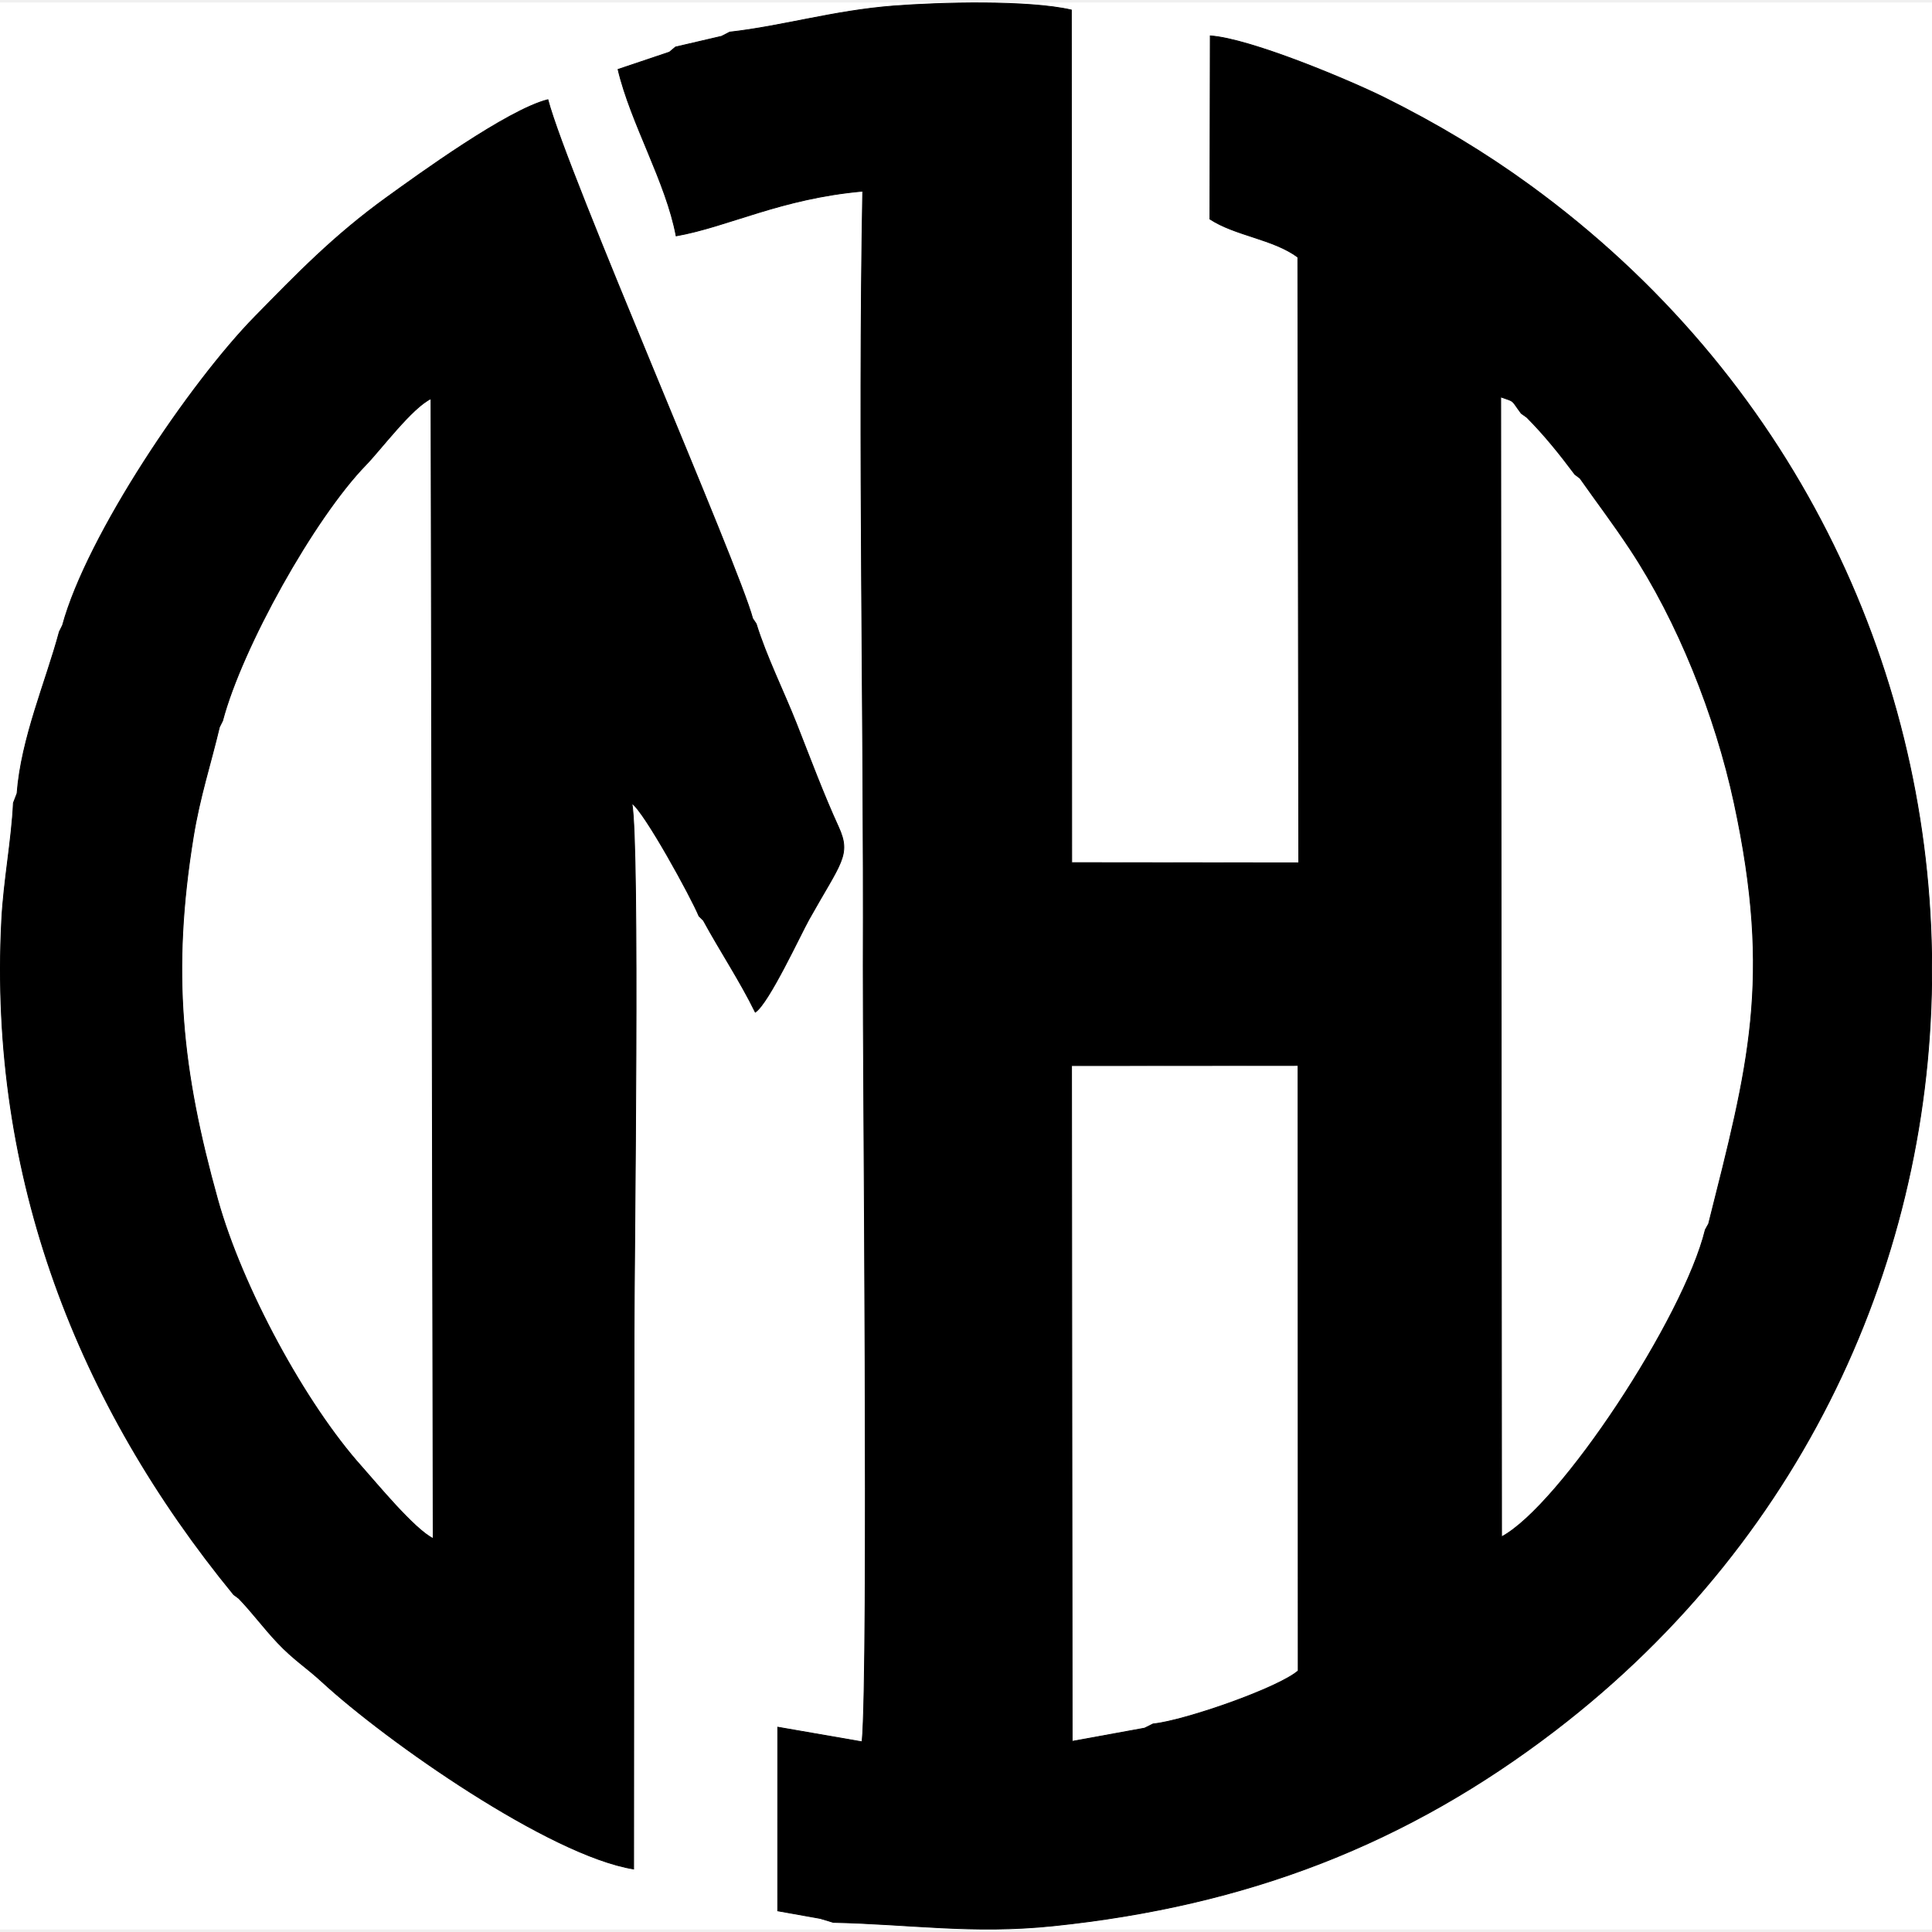
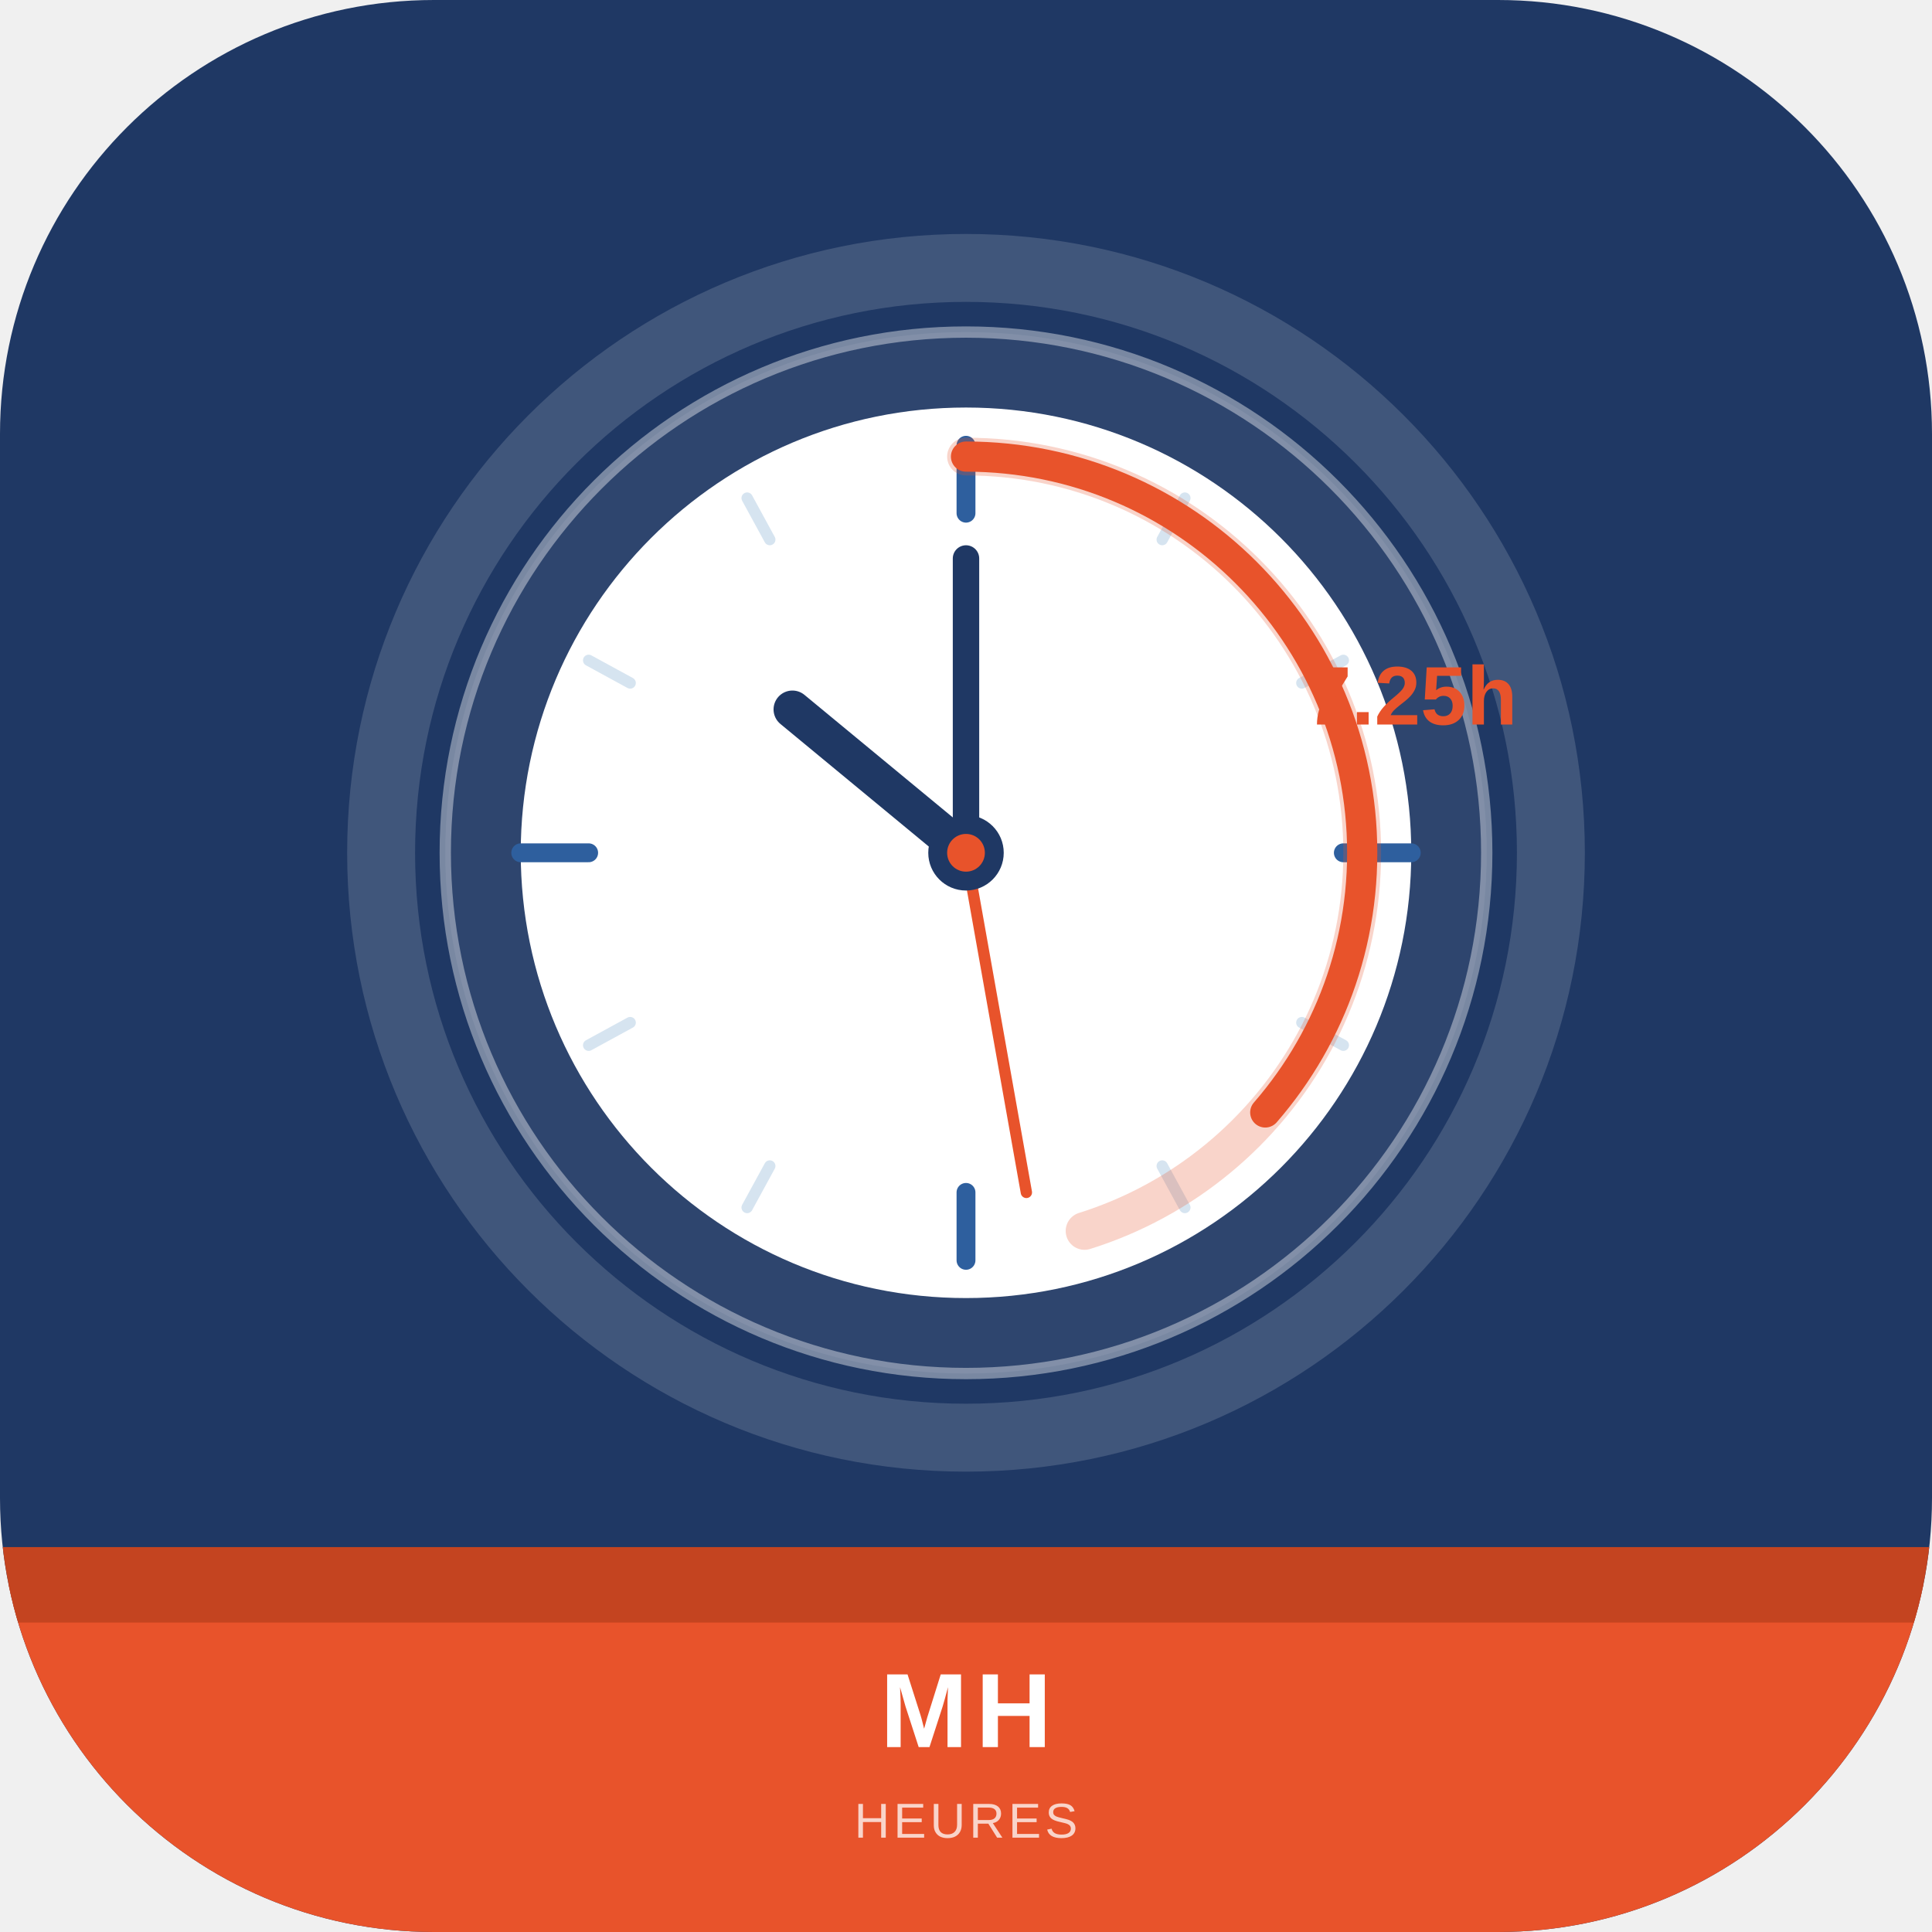
- <svg xmlns="http://www.w3.org/2000/svg" viewBox="0 0 17496.13 17451.13" width="512" height="512">
-   <rect width="17496.13" height="17451.13" fill="white" />
+ <svg xmlns="http://www.w3.org/2000/svg" viewBox="0 0 512 512" width="512" height="512">
  <defs>
-     <style>.fil0{fill:#1F3864}.str0{stroke:#1F3864;stroke-width:7.25;stroke-miterlimit:22.926}</style>
+     <clipPath id="roundRect">
+       <rect width="512" height="512" rx="115" ry="115" />
+     </clipPath>
  </defs>
-   <defs>
-     <style type="text/css">
-    
-     .str0 {stroke:black;stroke-width:7.25;stroke-miterlimit:22.926}
-     .fil0 {fill:black}
-    
-   </style>
-   </defs>
-   <g id="Plan_x0020_1">
-     <g id="_2126445546176">
-       <path class="fil0 str0" d="M10440.68 15589.99l-75.2 37.45 -655.93 119.51 -5.62 -6119.31 2051.05 -1.31 1.47 5481.83c-176.58,154.21 -1019.34,449.92 -1315.77,481.84zm5032.35 -4529.74l-29.79 53.69c-195.91,800.77 -1314.35,2497.81 -1845.15,2781.12l-7.61 -10322.9c134.73,49.06 86.87,15.86 185.69,148.9l50.19 35.66c156.95,157.56 294.51,328.18 435.69,516.99l46.53 34.98c149.09,212.55 292.28,399.01 453.99,643.31 429.08,648.23 770.86,1501.98 942.13,2297.15 345.97,1606.25 126.11,2388.73 -231.66,3811.09zm-8864.56 -10792.18l-73.9 38.04 -416.97 97.07 -55.34 46.27 -465.29 156.57c114.81,487.38 434.24,1018.33 525.98,1507.68 474.48,-84.51 944.55,-338.68 1689.74,-404.98 -42.06,2324.03 12.53,4685.67 4.53,7015.88 -2.98,867.2 51.52,6358.91 -10.19,7026.7l-763.84 -132.55 -0.22 1663.25 384.84 68.75 118.39 35.72c696.08,15.1 1259.83,107.21 1990.84,31.59 1771.04,-183.24 3212.55,-748.1 4546.6,-1769.91 4644.03,-3557.06 4523.63,-10537.79 -232.15,-13994.96 -401.29,-291.72 -829.95,-551.03 -1313.67,-791.46 -309.17,-153.67 -1213.14,-534.53 -1577.79,-559.4l-3.06 1659.17c230.94,151.2 572.26,179.4 796.2,345.06l8.33 5485.04 -2056.08 -2.11 -3.17 -7721.54c-389.81,-90.04 -1191.6,-68.87 -1610.86,-36.38 -542.39,42.02 -1005.02,182.98 -1482.92,236.51z" />
-       <path class="fil0 str0" d="M1987.18 6562.26l28.87 -57.97c174.79,-661.68 829.34,-1835.44 1297,-2316.51 135.12,-139 417.19,-517.97 590.09,-600.14l19.76 10323.14c-170.98,-82.46 -522.69,-511.98 -645.3,-648.52 -514.6,-573.04 -1086.3,-1631.64 -1306.13,-2420.13 -327.83,-1175.82 -419.45,-2061.84 -221.23,-3284.22 59.4,-366.34 156.93,-658.12 236.95,-995.65zm-1421.07 -921.72l-28.9 58.14c-121.27,452.62 -344.64,961.05 -382.9,1464.05l-33.13 86.18c-15.75,340.33 -87.41,700.09 -105.94,1060.98 -119.89,2334.25 694.6,4391.55 2100.93,6108.5l46.78 34.88c127.56,132.48 219.69,261.67 351.4,401.14 145.09,153.65 255.95,219.27 404.06,355.68 587.34,540.9 2061.8,1571.35 2819.75,1693.08 0.33,-1622.18 2.5,-3243.99 4.04,-4866.02 0.69,-734.54 51.18,-4375.29 -19.46,-4784.37 112.7,75.95 537.57,851.28 607.21,1021.09l39.56 38.68c154.14,282.3 330.6,546.31 470.36,831.13 122.03,-81.24 409.2,-702.37 485.8,-839.31 289.39,-517.39 384.76,-581.85 267.08,-838.96 -135.48,-296.02 -256.58,-620.87 -379.45,-933.01 -113.2,-287.61 -274.57,-611.72 -365.15,-905.88l-32.13 -47.52c-123.66,-474.43 -1675.64,-4021.36 -1854.29,-4698.85 -366.95,91.74 -1181.32,684.13 -1453.24,880.02 -490.5,353.37 -821.21,699.64 -1196.87,1081.8 -586.16,596.29 -1523.33,1980.63 -1745.5,2798.58z" />
-     </g>
+   <rect width="512" height="512" rx="115" ry="115" fill="#1F3864" />
+   <rect x="0" y="420" width="512" height="92" rx="0" fill="#E8532B" clip-path="url(#roundRect)" />
+   <rect x="0" y="410" width="512" height="20" fill="#C44420" clip-path="url(#roundRect)" />
+   <circle cx="256" cy="226" r="155" fill="none" stroke="#ffffff" stroke-width="18" opacity="0.15" />
+   <circle cx="256" cy="226" r="138" fill="#ffffff" opacity="0.07" />
+   <circle cx="256" cy="226" r="138" fill="none" stroke="#ffffff" stroke-width="3" opacity="0.4" />
+   <circle cx="256" cy="226" r="118" fill="#ffffff" />
+   <g stroke="#D6E4F0" stroke-width="3" stroke-linecap="round">
+     <line x1="256" y1="118" x2="256" y2="130" />
+     <line x1="314" y1="132" x2="308" y2="143" />
+     <line x1="356" y1="175" x2="345" y2="181" />
+     <line x1="374" y1="226" x2="362" y2="226" />
+     <line x1="356" y1="277" x2="345" y2="271" />
+     <line x1="314" y1="320" x2="308" y2="309" />
+     <line x1="256" y1="334" x2="256" y2="322" />
+     <line x1="198" y1="320" x2="204" y2="309" />
+     <line x1="156" y1="277" x2="167" y2="271" />
+     <line x1="138" y1="226" x2="150" y2="226" />
+     <line x1="156" y1="175" x2="167" y2="181" />
+     <line x1="198" y1="132" x2="204" y2="143" />
  </g>
+   <g stroke="#2E5F9E" stroke-width="5" stroke-linecap="round">
+     <line x1="256" y1="118" x2="256" y2="136" />
+     <line x1="374" y1="226" x2="356" y2="226" />
+     <line x1="256" y1="334" x2="256" y2="316" />
+     <line x1="138" y1="226" x2="156" y2="226" />
+   </g>
+   <circle cx="256" cy="226" r="105" fill="none" stroke="#E8532B" stroke-width="10" stroke-linecap="round" stroke-dasharray="463 659" stroke-dashoffset="165" opacity="0.25" transform="rotate(-90 256 226)" />
+   <circle cx="256" cy="226" r="105" fill="none" stroke="#E8532B" stroke-width="8" stroke-linecap="round" stroke-dasharray="405 659" stroke-dashoffset="165" transform="rotate(-90 256 226)" />
+   <line x1="256" y1="226" x2="210" y2="188" stroke="#1F3864" stroke-width="10" stroke-linecap="round" />
+   <line x1="256" y1="226" x2="256" y2="148" stroke="#1F3864" stroke-width="7" stroke-linecap="round" />
+   <line x1="256" y1="226" x2="272" y2="316" stroke="#E8532B" stroke-width="3" stroke-linecap="round" />
+   <circle cx="256" cy="226" r="10" fill="#1F3864" />
+   <circle cx="256" cy="226" r="5" fill="#E8532B" />
+   <text x="374" y="192" font-family="Arial, sans-serif" font-size="22" font-weight="700" fill="#E8532B" text-anchor="middle">7.25h</text>
+   <text x="256" y="463" font-family="Arial Black, Arial, sans-serif" font-size="28" font-weight="900" fill="#ffffff" text-anchor="middle" letter-spacing="2">MH</text>
+   <text x="256" y="487" font-family="Arial, sans-serif" font-size="13" font-weight="400" fill="rgba(255,255,255,0.75)" text-anchor="middle" letter-spacing="1">HEURES</text>
</svg>
